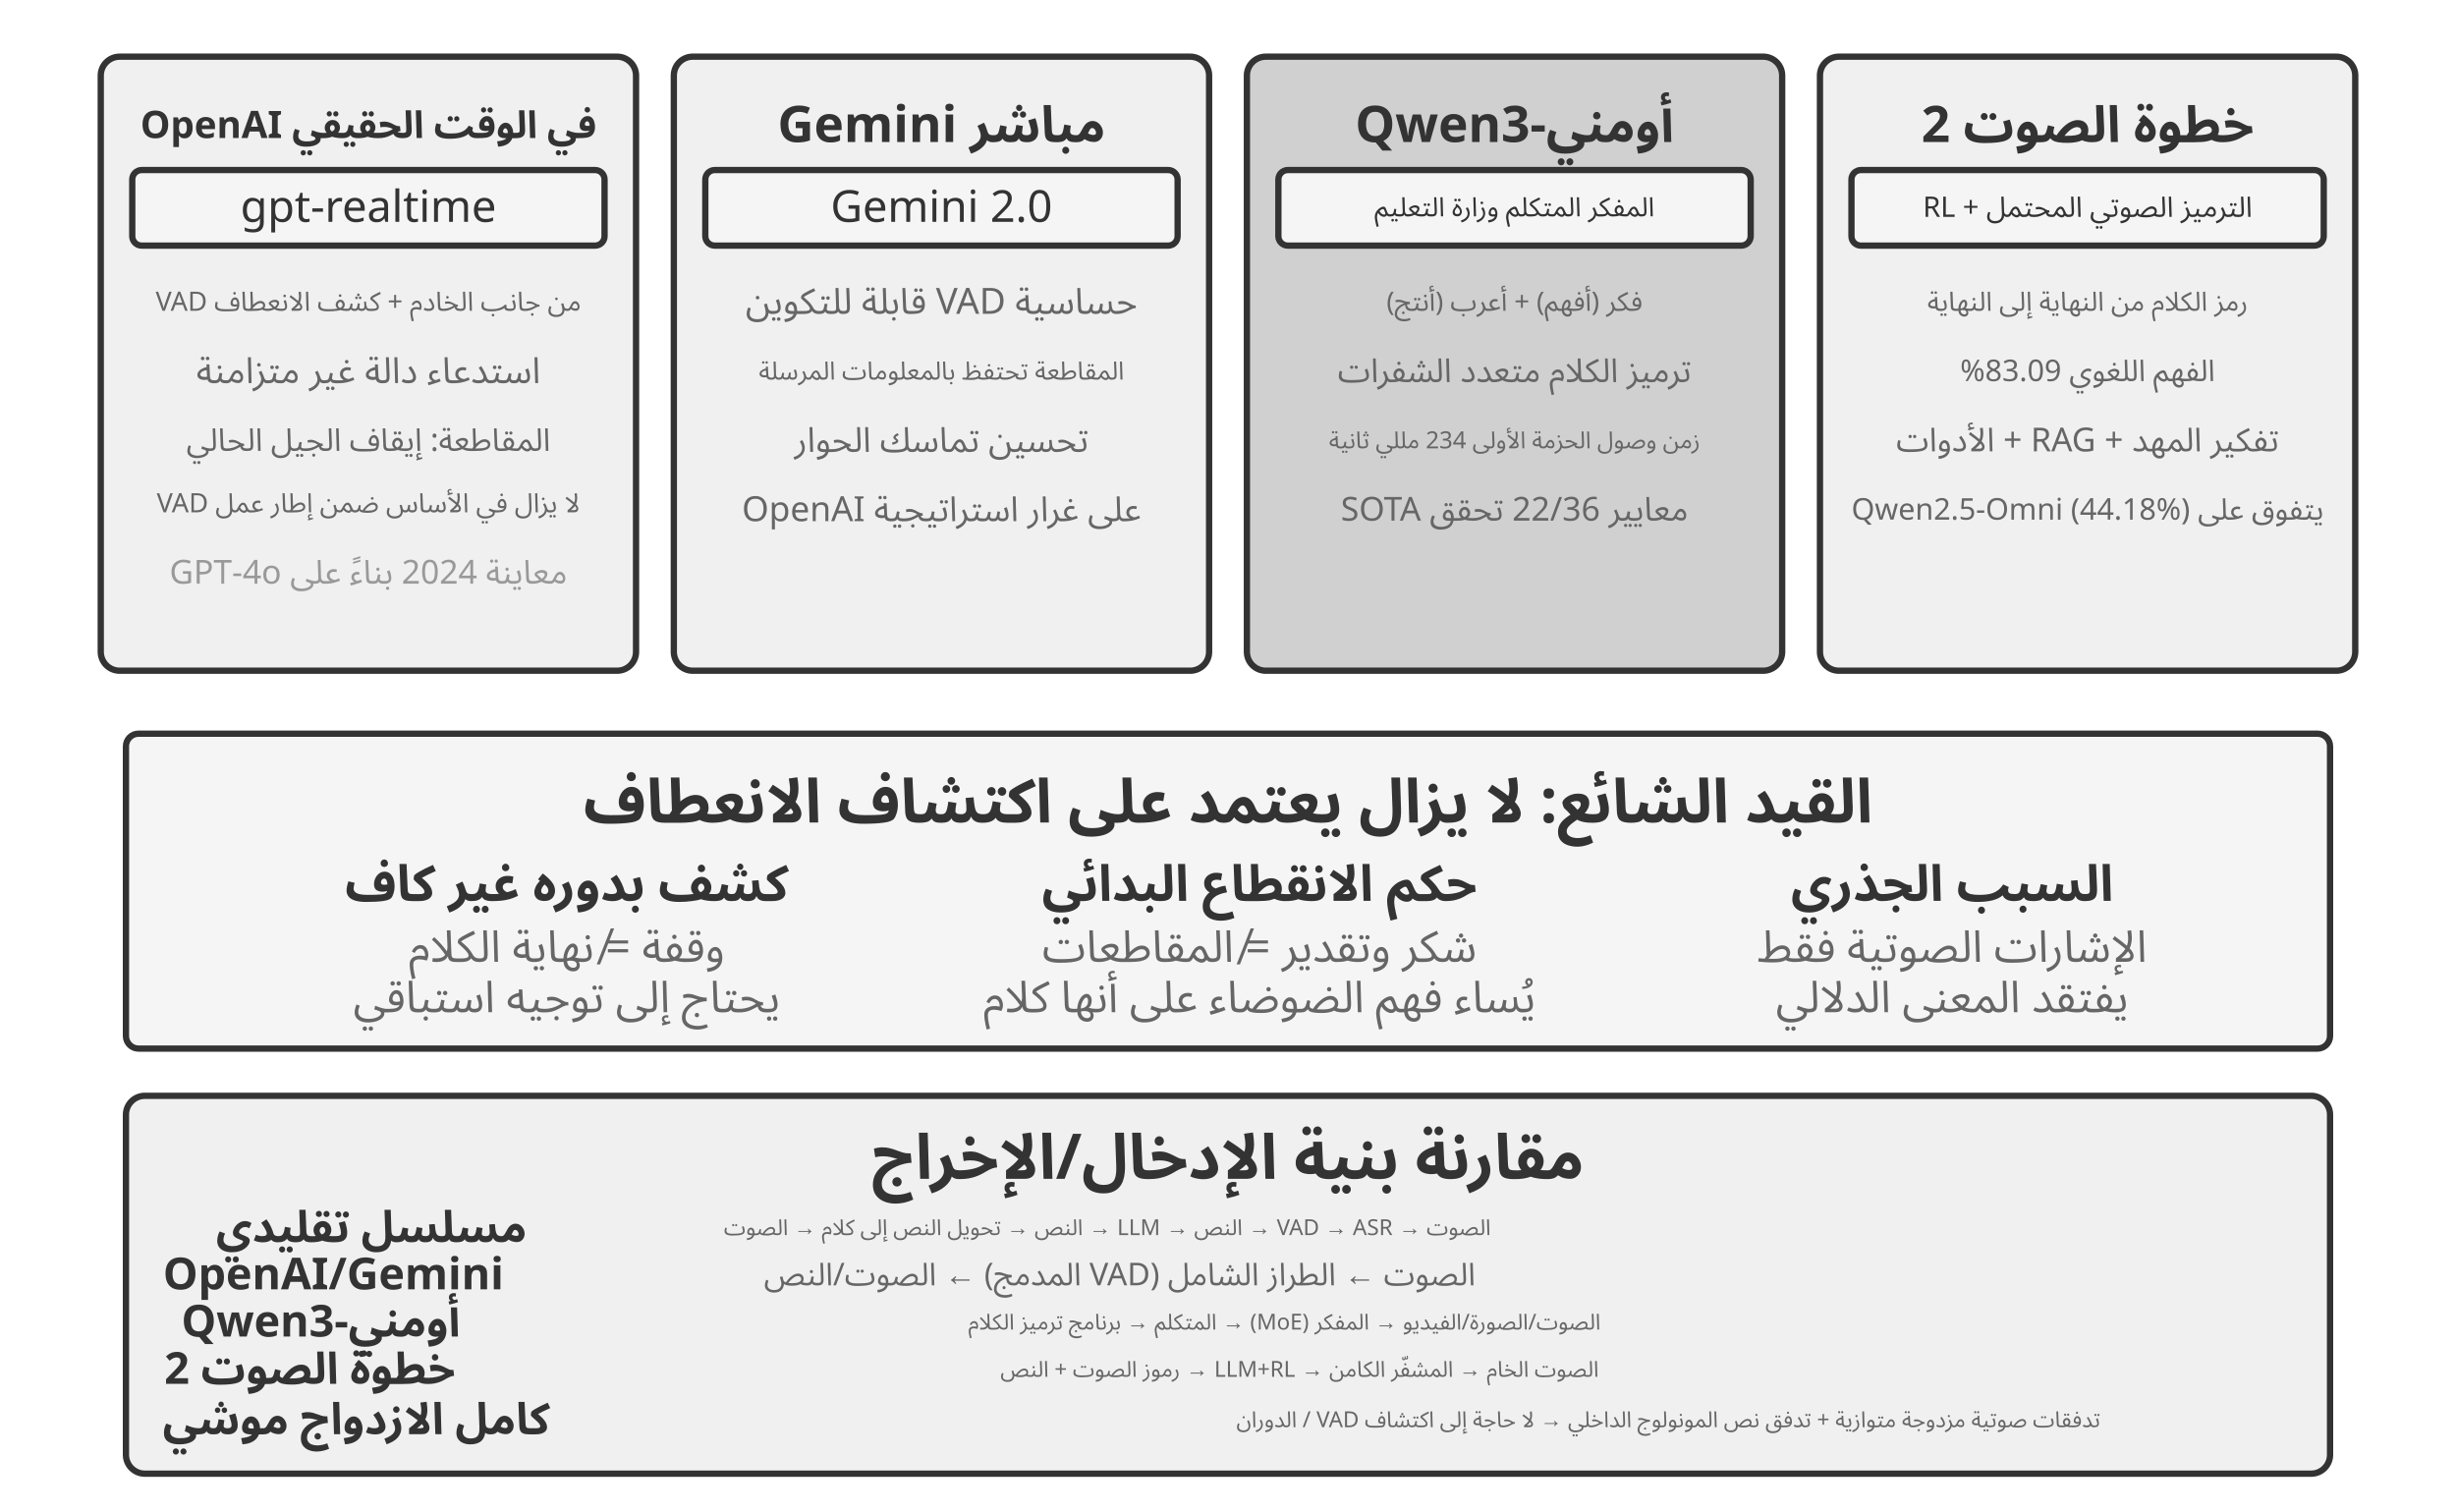
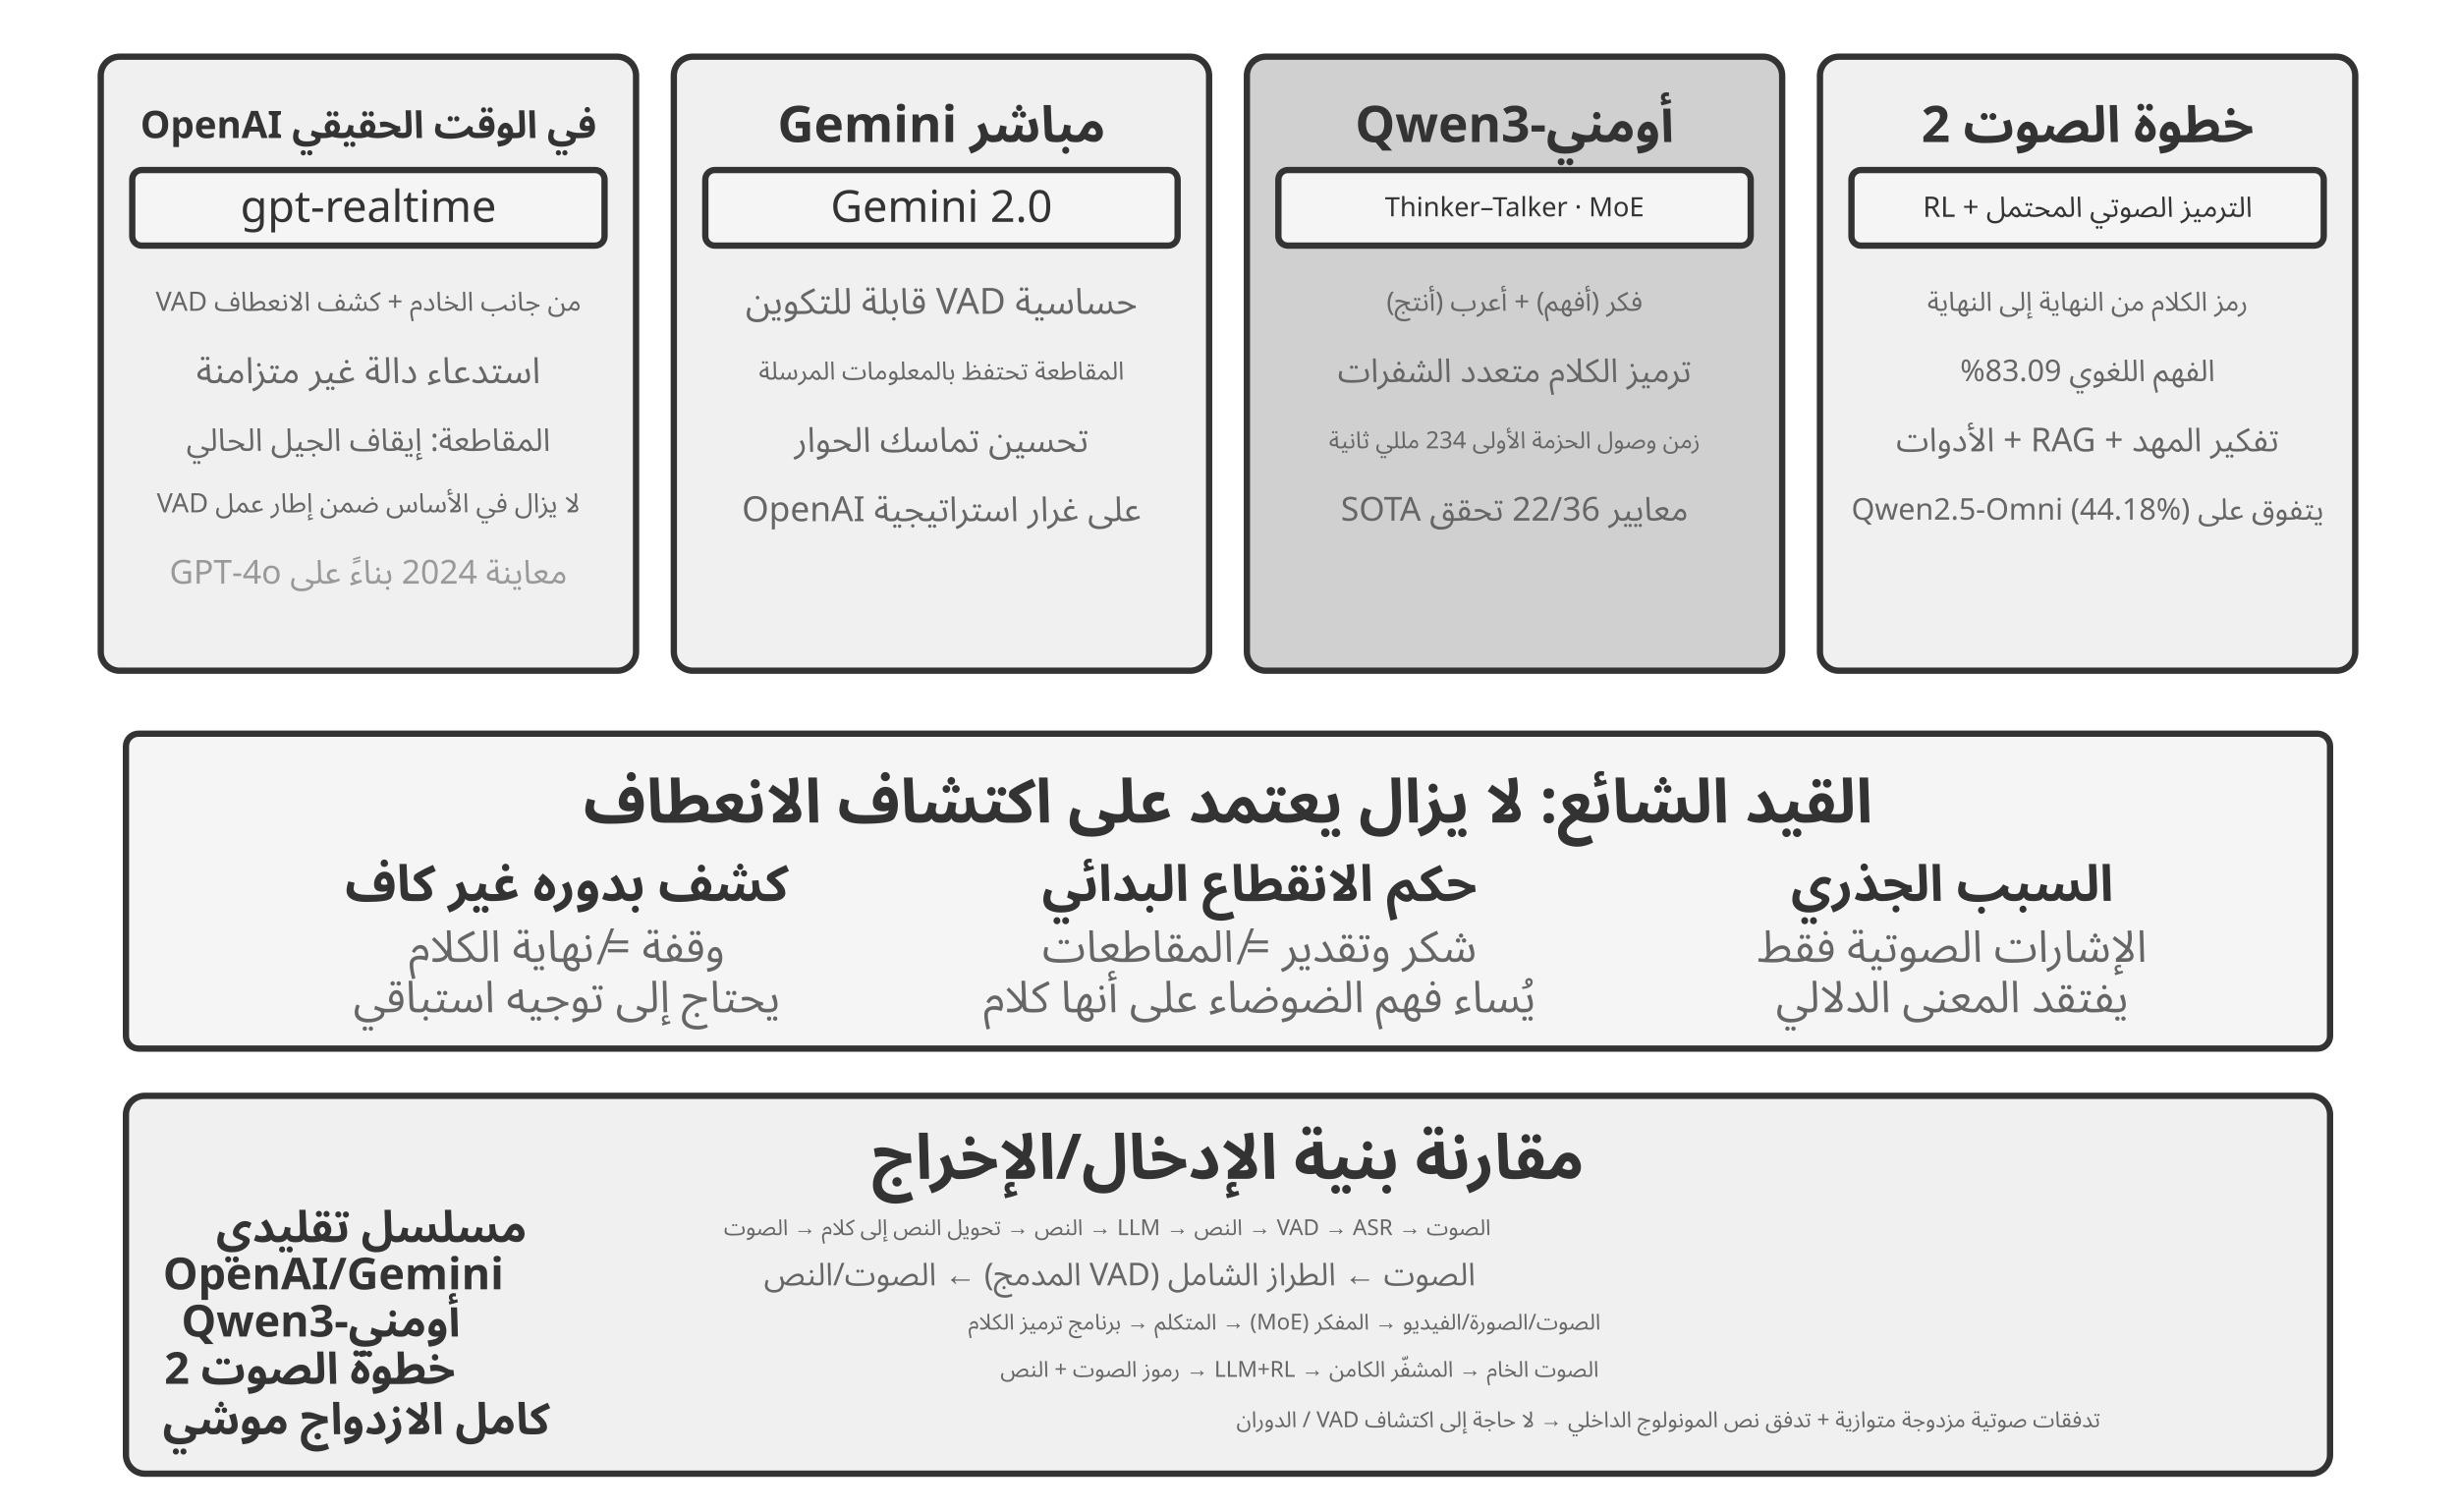
<svg xmlns="http://www.w3.org/2000/svg" viewBox="0 40 780 480" width="780" height="480" style="background:#ffffff">
  <defs>
    <marker id="ah" markerWidth="12" markerHeight="8" refX="12" refY="4" orient="auto">
      <polygon points="0 0, 12 4, 0 8" fill="#333333" />
    </marker>
    <marker id="ah-light" markerWidth="12" markerHeight="8" refX="12" refY="4" orient="auto">
      <polygon points="0 0, 12 4, 0 8" fill="#999999" />
    </marker>
  </defs>
  <rect x="32" y="58" width="170" height="195" rx="6" fill="#f0f0f0" stroke="#333333" stroke-width="2" />
  <text x="117" y="80" font-family="Arial, 'Helvetica Neue', Helvetica, 'PingFang SC', 'Microsoft YaHei', sans-serif" font-size="12" fill="#333333" text-anchor="middle" dominant-baseline="central" font-weight="bold" direction="rtl" unicode-bidi="plaintext" style="font-family:'Noto Sans Arabic','Noto Sans',Arial,sans-serif">OpenAI في الوقت الحقيقي</text>
  <rect x="42" y="94" width="150" height="24" rx="3" fill="#f5f5f5" stroke="#333333" stroke-width="2" />
  <text x="117" y="106" font-family="Arial, 'Helvetica Neue', Helvetica, 'PingFang SC', 'Microsoft YaHei', sans-serif" font-size="14" fill="#333333" text-anchor="middle" dominant-baseline="central" font-weight="normal" direction="rtl" unicode-bidi="plaintext" style="font-family:'Noto Sans Arabic','Noto Sans',Arial,sans-serif">gpt-realtime</text>
  <text x="117" y="136" font-family="Arial, 'Helvetica Neue', Helvetica, 'PingFang SC', 'Microsoft YaHei', sans-serif" font-size="8.5" fill="#666666" text-anchor="middle" dominant-baseline="central" font-weight="normal" direction="rtl" unicode-bidi="plaintext" style="font-family:'Noto Sans Arabic','Noto Sans',Arial,sans-serif">VAD من جانب الخادم + كشف الانعطاف</text>
  <text x="117" y="158" font-family="Arial, 'Helvetica Neue', Helvetica, 'PingFang SC', 'Microsoft YaHei', sans-serif" font-size="11.5" fill="#666666" text-anchor="middle" dominant-baseline="central" font-weight="normal" direction="rtl" unicode-bidi="plaintext" style="font-family:'Noto Sans Arabic','Noto Sans',Arial,sans-serif">استدعاء دالة غير متزامنة</text>
  <text x="117" y="180" font-family="Arial, 'Helvetica Neue', Helvetica, 'PingFang SC', 'Microsoft YaHei', sans-serif" font-size="10" fill="#666666" text-anchor="middle" dominant-baseline="central" font-weight="normal" direction="rtl" unicode-bidi="plaintext" style="font-family:'Noto Sans Arabic','Noto Sans',Arial,sans-serif">المقاطعة: إيقاف الجيل الحالي</text>
  <text x="117" y="200" font-family="Arial, 'Helvetica Neue', Helvetica, 'PingFang SC', 'Microsoft YaHei', sans-serif" font-size="8.5" fill="#666666" text-anchor="middle" dominant-baseline="central" font-weight="normal" direction="rtl" unicode-bidi="plaintext" style="font-family:'Noto Sans Arabic','Noto Sans',Arial,sans-serif">لا يزال في الأساس ضمن إطار عمل VAD</text>
  <text x="117" y="222" font-family="Arial, 'Helvetica Neue', Helvetica, 'PingFang SC', 'Microsoft YaHei', sans-serif" font-size="10.5" fill="#999999" text-anchor="middle" dominant-baseline="central" font-weight="normal" direction="rtl" unicode-bidi="plaintext" style="font-family:'Noto Sans Arabic','Noto Sans',Arial,sans-serif">معاينة 2024 بناءً على GPT-4o</text>
  <rect x="214" y="58" width="170" height="195" rx="6" fill="#f0f0f0" stroke="#333333" stroke-width="2" />
  <text x="299" y="80" font-family="Arial, 'Helvetica Neue', Helvetica, 'PingFang SC', 'Microsoft YaHei', sans-serif" font-size="16" fill="#333333" text-anchor="middle" dominant-baseline="central" font-weight="bold" direction="rtl" unicode-bidi="plaintext" style="font-family:'Noto Sans Arabic','Noto Sans',Arial,sans-serif">Gemini مباشر</text>
  <rect x="224" y="94" width="150" height="24" rx="3" fill="#f5f5f5" stroke="#333333" stroke-width="2" />
  <text x="299" y="106" font-family="Arial, 'Helvetica Neue', Helvetica, 'PingFang SC', 'Microsoft YaHei', sans-serif" font-size="14" fill="#333333" text-anchor="middle" dominant-baseline="central" font-weight="normal" direction="rtl" unicode-bidi="plaintext" style="font-family:'Noto Sans Arabic','Noto Sans',Arial,sans-serif">Gemini 2.0</text>
  <text x="299" y="136" font-family="Arial, 'Helvetica Neue', Helvetica, 'PingFang SC', 'Microsoft YaHei', sans-serif" font-size="11.5" fill="#666666" text-anchor="middle" dominant-baseline="central" font-weight="normal" direction="rtl" unicode-bidi="plaintext" style="font-family:'Noto Sans Arabic','Noto Sans',Arial,sans-serif">حساسية VAD قابلة للتكوين</text>
  <text x="299" y="158" font-family="Arial, 'Helvetica Neue', Helvetica, 'PingFang SC', 'Microsoft YaHei', sans-serif" font-size="8" fill="#666666" text-anchor="middle" dominant-baseline="central" font-weight="normal" direction="rtl" unicode-bidi="plaintext" style="font-family:'Noto Sans Arabic','Noto Sans',Arial,sans-serif">المقاطعة تحتفظ بالمعلومات المرسلة</text>
  <text x="299" y="180" font-family="Arial, 'Helvetica Neue', Helvetica, 'PingFang SC', 'Microsoft YaHei', sans-serif" font-size="11" fill="#666666" text-anchor="middle" dominant-baseline="central" font-weight="normal" direction="rtl" unicode-bidi="plaintext" style="font-family:'Noto Sans Arabic','Noto Sans',Arial,sans-serif">تحسين تماسك الحوار</text>
  <text x="299" y="202" font-family="Arial, 'Helvetica Neue', Helvetica, 'PingFang SC', 'Microsoft YaHei', sans-serif" font-size="11" fill="#666666" text-anchor="middle" dominant-baseline="central" font-weight="normal" direction="rtl" unicode-bidi="plaintext" style="font-family:'Noto Sans Arabic','Noto Sans',Arial,sans-serif">على غرار استراتيجية OpenAI</text>
  <rect x="396" y="58" width="170" height="195" rx="6" fill="#d0d0d0" stroke="#333333" stroke-width="2" />
  <text x="481" y="80" font-family="Arial, 'Helvetica Neue', Helvetica, 'PingFang SC', 'Microsoft YaHei', sans-serif" font-size="16" fill="#333333" text-anchor="middle" dominant-baseline="central" font-weight="bold" direction="rtl" unicode-bidi="plaintext" style="font-family:'Noto Sans Arabic','Noto Sans',Arial,sans-serif">Qwen3-أومني</text>
  <rect x="406" y="94" width="150" height="24" rx="3" fill="#f5f5f5" stroke="#333333" stroke-width="2" />
-   <text x="481" y="106" font-family="Arial, 'Helvetica Neue', Helvetica, 'PingFang SC', 'Microsoft YaHei', sans-serif" font-size="8.5" fill="#333333" text-anchor="middle" dominant-baseline="central" font-weight="normal" direction="rtl" unicode-bidi="plaintext" style="font-family:'Noto Sans Arabic','Noto Sans',Arial,sans-serif">المفكر المتكلم وزارة التعليم</text>
+   <text x="481" y="106" font-family="Arial, 'Helvetica Neue', Helvetica, 'PingFang SC', 'Microsoft YaHei', sans-serif" font-size="8.5" fill="#333333" text-anchor="middle" dominant-baseline="central" font-weight="normal" direction="rtl" unicode-bidi="plaintext" style="font-family:'Noto Sans Arabic','Noto Sans',Arial,sans-serif">Thinker–Talker · MoE</text>
  <text x="481" y="136" font-family="Arial, 'Helvetica Neue', Helvetica, 'PingFang SC', 'Microsoft YaHei', sans-serif" font-size="8.5" fill="#666666" text-anchor="middle" dominant-baseline="central" font-weight="normal" direction="rtl" unicode-bidi="plaintext" style="font-family:'Noto Sans Arabic','Noto Sans',Arial,sans-serif">فكر (أفهم) + أعرب (أنتج)</text>
  <text x="481" y="158" font-family="Arial, 'Helvetica Neue', Helvetica, 'PingFang SC', 'Microsoft YaHei', sans-serif" font-size="10.5" fill="#666666" text-anchor="middle" dominant-baseline="central" font-weight="normal" direction="rtl" unicode-bidi="plaintext" style="font-family:'Noto Sans Arabic','Noto Sans',Arial,sans-serif">ترميز الكلام متعدد الشفرات</text>
  <text x="481" y="180" font-family="Arial, 'Helvetica Neue', Helvetica, 'PingFang SC', 'Microsoft YaHei', sans-serif" font-size="7.5" fill="#666666" text-anchor="middle" dominant-baseline="central" font-weight="normal" direction="rtl" unicode-bidi="plaintext" style="font-family:'Noto Sans Arabic','Noto Sans',Arial,sans-serif">زمن وصول الحزمة الأولى 234 مللي ثانية</text>
  <text x="481" y="202" font-family="Arial, 'Helvetica Neue', Helvetica, 'PingFang SC', 'Microsoft YaHei', sans-serif" font-size="10.5" fill="#666666" text-anchor="middle" dominant-baseline="central" font-weight="normal" direction="rtl" unicode-bidi="plaintext" style="font-family:'Noto Sans Arabic','Noto Sans',Arial,sans-serif">معايير 22/36 تحقق SOTA</text>
  <rect x="578" y="58" width="170" height="195" rx="6" fill="#f0f0f0" stroke="#333333" stroke-width="2" />
  <text x="663" y="80" font-family="Arial, 'Helvetica Neue', Helvetica, 'PingFang SC', 'Microsoft YaHei', sans-serif" font-size="16" fill="#333333" text-anchor="middle" dominant-baseline="central" font-weight="bold" direction="rtl" unicode-bidi="plaintext" style="font-family:'Noto Sans Arabic','Noto Sans',Arial,sans-serif">خطوة الصوت 2</text>
  <rect x="588" y="94" width="150" height="24" rx="3" fill="#f5f5f5" stroke="#333333" stroke-width="2" />
  <text x="663" y="106" font-family="Arial, 'Helvetica Neue', Helvetica, 'PingFang SC', 'Microsoft YaHei', sans-serif" font-size="9" fill="#333333" text-anchor="middle" dominant-baseline="central" font-weight="normal" direction="rtl" unicode-bidi="plaintext" style="font-family:'Noto Sans Arabic','Noto Sans',Arial,sans-serif">الترميز الصوتي المحتمل + RL</text>
  <text x="663" y="136" font-family="Arial, 'Helvetica Neue', Helvetica, 'PingFang SC', 'Microsoft YaHei', sans-serif" font-size="8.5" fill="#666666" text-anchor="middle" dominant-baseline="central" font-weight="normal" direction="rtl" unicode-bidi="plaintext" style="font-family:'Noto Sans Arabic','Noto Sans',Arial,sans-serif">رمز الكلام من النهاية إلى النهاية</text>
  <text x="663" y="158" font-family="Arial, 'Helvetica Neue', Helvetica, 'PingFang SC', 'Microsoft YaHei', sans-serif" font-size="9.5" fill="#666666" text-anchor="middle" dominant-baseline="central" font-weight="normal" direction="rtl" unicode-bidi="plaintext" style="font-family:'Noto Sans Arabic','Noto Sans',Arial,sans-serif">الفهم اللغوي 83.09%</text>
  <text x="663" y="180" font-family="Arial, 'Helvetica Neue', Helvetica, 'PingFang SC', 'Microsoft YaHei', sans-serif" font-size="10.5" fill="#666666" text-anchor="middle" dominant-baseline="central" font-weight="normal" direction="rtl" unicode-bidi="plaintext" style="font-family:'Noto Sans Arabic','Noto Sans',Arial,sans-serif">تفكير المهد + RAG + الأدوات</text>
  <text x="663" y="202" font-family="Arial, 'Helvetica Neue', Helvetica, 'PingFang SC', 'Microsoft YaHei', sans-serif" font-size="9.5" fill="#666666" text-anchor="middle" dominant-baseline="central" font-weight="normal" direction="rtl" unicode-bidi="plaintext" style="font-family:'Noto Sans Arabic','Noto Sans',Arial,sans-serif">يتفوق على Qwen2.5-Omni (44.18%)</text>
  <rect x="40" y="273" width="700" height="100" rx="4" fill="#f5f5f5" stroke="#333333" stroke-width="2" />
  <text x="390" y="295" font-family="Arial, 'Helvetica Neue', Helvetica, 'PingFang SC', 'Microsoft YaHei', sans-serif" font-size="19.5" fill="#333333" text-anchor="middle" dominant-baseline="central" font-weight="bold" direction="rtl" unicode-bidi="plaintext" style="font-family:'Noto Sans Arabic','Noto Sans',Arial,sans-serif">القيد الشائع: لا يزال يعتمد على اكتشاف الانعطاف</text>
  <text x="180" y="321" font-family="Arial, 'Helvetica Neue', Helvetica, 'PingFang SC', 'Microsoft YaHei', sans-serif" font-size="16" fill="#333333" text-anchor="middle" dominant-baseline="central" font-weight="bold" direction="rtl" unicode-bidi="plaintext" style="font-family:'Noto Sans Arabic','Noto Sans',Arial,sans-serif">كشف بدوره غير كاف</text>
  <text x="180" y="341" font-family="Arial, 'Helvetica Neue', Helvetica, 'PingFang SC', 'Microsoft YaHei', sans-serif" font-size="14" fill="#666666" text-anchor="middle" dominant-baseline="central" font-weight="normal" direction="rtl" unicode-bidi="plaintext" style="font-family:'Noto Sans Arabic','Noto Sans',Arial,sans-serif">وقفة ≠ نهاية الكلام</text>
  <text x="180" y="357" font-family="Arial, 'Helvetica Neue', Helvetica, 'PingFang SC', 'Microsoft YaHei', sans-serif" font-size="14" fill="#666666" text-anchor="middle" dominant-baseline="central" font-weight="normal" direction="rtl" unicode-bidi="plaintext" style="font-family:'Noto Sans Arabic','Noto Sans',Arial,sans-serif">يحتاج إلى توجيه استباقي</text>
  <text x="400" y="321" font-family="Arial, 'Helvetica Neue', Helvetica, 'PingFang SC', 'Microsoft YaHei', sans-serif" font-size="16" fill="#333333" text-anchor="middle" dominant-baseline="central" font-weight="bold" direction="rtl" unicode-bidi="plaintext" style="font-family:'Noto Sans Arabic','Noto Sans',Arial,sans-serif">حكم الانقطاع البدائي</text>
  <text x="400" y="341" font-family="Arial, 'Helvetica Neue', Helvetica, 'PingFang SC', 'Microsoft YaHei', sans-serif" font-size="14" fill="#666666" text-anchor="middle" dominant-baseline="central" font-weight="normal" direction="rtl" unicode-bidi="plaintext" style="font-family:'Noto Sans Arabic','Noto Sans',Arial,sans-serif">شكر وتقدير ≠ المقاطعات</text>
  <text x="400" y="357" font-family="Arial, 'Helvetica Neue', Helvetica, 'PingFang SC', 'Microsoft YaHei', sans-serif" font-size="14" fill="#666666" text-anchor="middle" dominant-baseline="central" font-weight="normal" direction="rtl" unicode-bidi="plaintext" style="font-family:'Noto Sans Arabic','Noto Sans',Arial,sans-serif">يُساء فهم الضوضاء على أنها كلام</text>
  <text x="620" y="321" font-family="Arial, 'Helvetica Neue', Helvetica, 'PingFang SC', 'Microsoft YaHei', sans-serif" font-size="16" fill="#333333" text-anchor="middle" dominant-baseline="central" font-weight="bold" direction="rtl" unicode-bidi="plaintext" style="font-family:'Noto Sans Arabic','Noto Sans',Arial,sans-serif">السبب الجذري</text>
  <text x="620" y="341" font-family="Arial, 'Helvetica Neue', Helvetica, 'PingFang SC', 'Microsoft YaHei', sans-serif" font-size="14" fill="#666666" text-anchor="middle" dominant-baseline="central" font-weight="normal" direction="rtl" unicode-bidi="plaintext" style="font-family:'Noto Sans Arabic','Noto Sans',Arial,sans-serif">الإشارات الصوتية فقط</text>
  <text x="620" y="357" font-family="Arial, 'Helvetica Neue', Helvetica, 'PingFang SC', 'Microsoft YaHei', sans-serif" font-size="14" fill="#666666" text-anchor="middle" dominant-baseline="central" font-weight="normal" direction="rtl" unicode-bidi="plaintext" style="font-family:'Noto Sans Arabic','Noto Sans',Arial,sans-serif">يفتقد المعنى الدلالي</text>
  <rect x="40" y="388" width="700" height="120" rx="6" fill="#f0f0f0" stroke="#333333" stroke-width="2" />
  <text x="390" y="408" font-family="Arial, 'Helvetica Neue', Helvetica, 'PingFang SC', 'Microsoft YaHei', sans-serif" font-size="20" fill="#333333" text-anchor="middle" dominant-baseline="central" font-weight="bold" direction="rtl" unicode-bidi="plaintext" style="font-family:'Noto Sans Arabic','Noto Sans',Arial,sans-serif">مقارنة بنية الإدخال/الإخراج</text>
  <text x="167.311" y="430" font-family="Arial, 'Helvetica Neue', Helvetica, 'PingFang SC', 'Microsoft YaHei', sans-serif" font-size="14" fill="#333333" text-anchor="start" dominant-baseline="central" font-weight="bold" direction="rtl" unicode-bidi="plaintext" style="font-family:'Noto Sans Arabic','Noto Sans',Arial,sans-serif">مسلسل تقليدي</text>
  <text x="473.45" y="430" font-family="Arial, 'Helvetica Neue', Helvetica, 'PingFang SC', 'Microsoft YaHei', sans-serif" font-size="7" fill="#666666" text-anchor="start" dominant-baseline="central" font-weight="normal" direction="rtl" unicode-bidi="plaintext" style="font-family:'Noto Sans Arabic','Noto Sans',Arial,sans-serif">الصوت → VAD → ASR → النص → LLM → النص → تحويل النص إلى كلام → الصوت</text>
  <text x="160.011" y="445" font-family="Arial, 'Helvetica Neue', Helvetica, 'PingFang SC', 'Microsoft YaHei', sans-serif" font-size="14" fill="#333333" text-anchor="start" dominant-baseline="central" font-weight="bold" direction="rtl" unicode-bidi="plaintext" style="font-family:'Noto Sans Arabic','Noto Sans',Arial,sans-serif">OpenAI/Gemini</text>
  <text x="468.588" y="445" font-family="Arial, 'Helvetica Neue', Helvetica, 'PingFang SC', 'Microsoft YaHei', sans-serif" font-size="10" fill="#666666" text-anchor="start" dominant-baseline="central" font-weight="normal" direction="rtl" unicode-bidi="plaintext" style="font-family:'Noto Sans Arabic','Noto Sans',Arial,sans-serif">الصوت ← الطراز الشامل (VAD المدمج) ← الصوت/النص</text>
  <text x="146.171" y="460" font-family="Arial, 'Helvetica Neue', Helvetica, 'PingFang SC', 'Microsoft YaHei', sans-serif" font-size="14" fill="#333333" text-anchor="start" dominant-baseline="central" font-weight="bold" direction="rtl" unicode-bidi="plaintext" style="font-family:'Noto Sans Arabic','Noto Sans',Arial,sans-serif">Qwen3-أومني</text>
  <text x="508.32" y="460" font-family="Arial, 'Helvetica Neue', Helvetica, 'PingFang SC', 'Microsoft YaHei', sans-serif" font-size="7" fill="#666666" text-anchor="start" dominant-baseline="central" font-weight="normal" direction="rtl" unicode-bidi="plaintext" style="font-family:'Noto Sans Arabic','Noto Sans',Arial,sans-serif">الصوت/الصورة/الفيديو → المفكر (MoE) → المتكلم → برنامج ترميز الكلام</text>
  <text x="144.576" y="475" font-family="Arial, 'Helvetica Neue', Helvetica, 'PingFang SC', 'Microsoft YaHei', sans-serif" font-size="14" fill="#333333" text-anchor="start" dominant-baseline="central" font-weight="bold" direction="rtl" unicode-bidi="plaintext" style="font-family:'Noto Sans Arabic','Noto Sans',Arial,sans-serif">خطوة الصوت 2</text>
  <text x="507.737" y="475" font-family="Arial, 'Helvetica Neue', Helvetica, 'PingFang SC', 'Microsoft YaHei', sans-serif" font-size="7" fill="#666666" text-anchor="start" dominant-baseline="central" font-weight="normal" direction="rtl" unicode-bidi="plaintext" style="font-family:'Noto Sans Arabic','Noto Sans',Arial,sans-serif">الصوت الخام → المشفّر الكامن → LLM+RL → رموز الصوت + النص</text>
  <text x="174.626" y="491" font-family="Arial, 'Helvetica Neue', Helvetica, 'PingFang SC', 'Microsoft YaHei', sans-serif" font-size="14" fill="#333333" text-anchor="start" dominant-baseline="central" font-weight="bold" direction="rtl" unicode-bidi="plaintext" style="font-family:'Noto Sans Arabic','Noto Sans',Arial,sans-serif">كامل الازدواج موشي</text>
  <text x="667.017" y="491" font-family="Arial, 'Helvetica Neue', Helvetica, 'PingFang SC', 'Microsoft YaHei', sans-serif" font-size="7" fill="#666666" text-anchor="start" dominant-baseline="central" font-weight="normal" direction="rtl" unicode-bidi="plaintext" style="font-family:'Noto Sans Arabic','Noto Sans',Arial,sans-serif">تدفقات صوتية مزدوجة متوازية + تدفق نص المونولوج الداخلي → لا حاجة إلى اكتشاف VAD / الدوران</text>
</svg>
